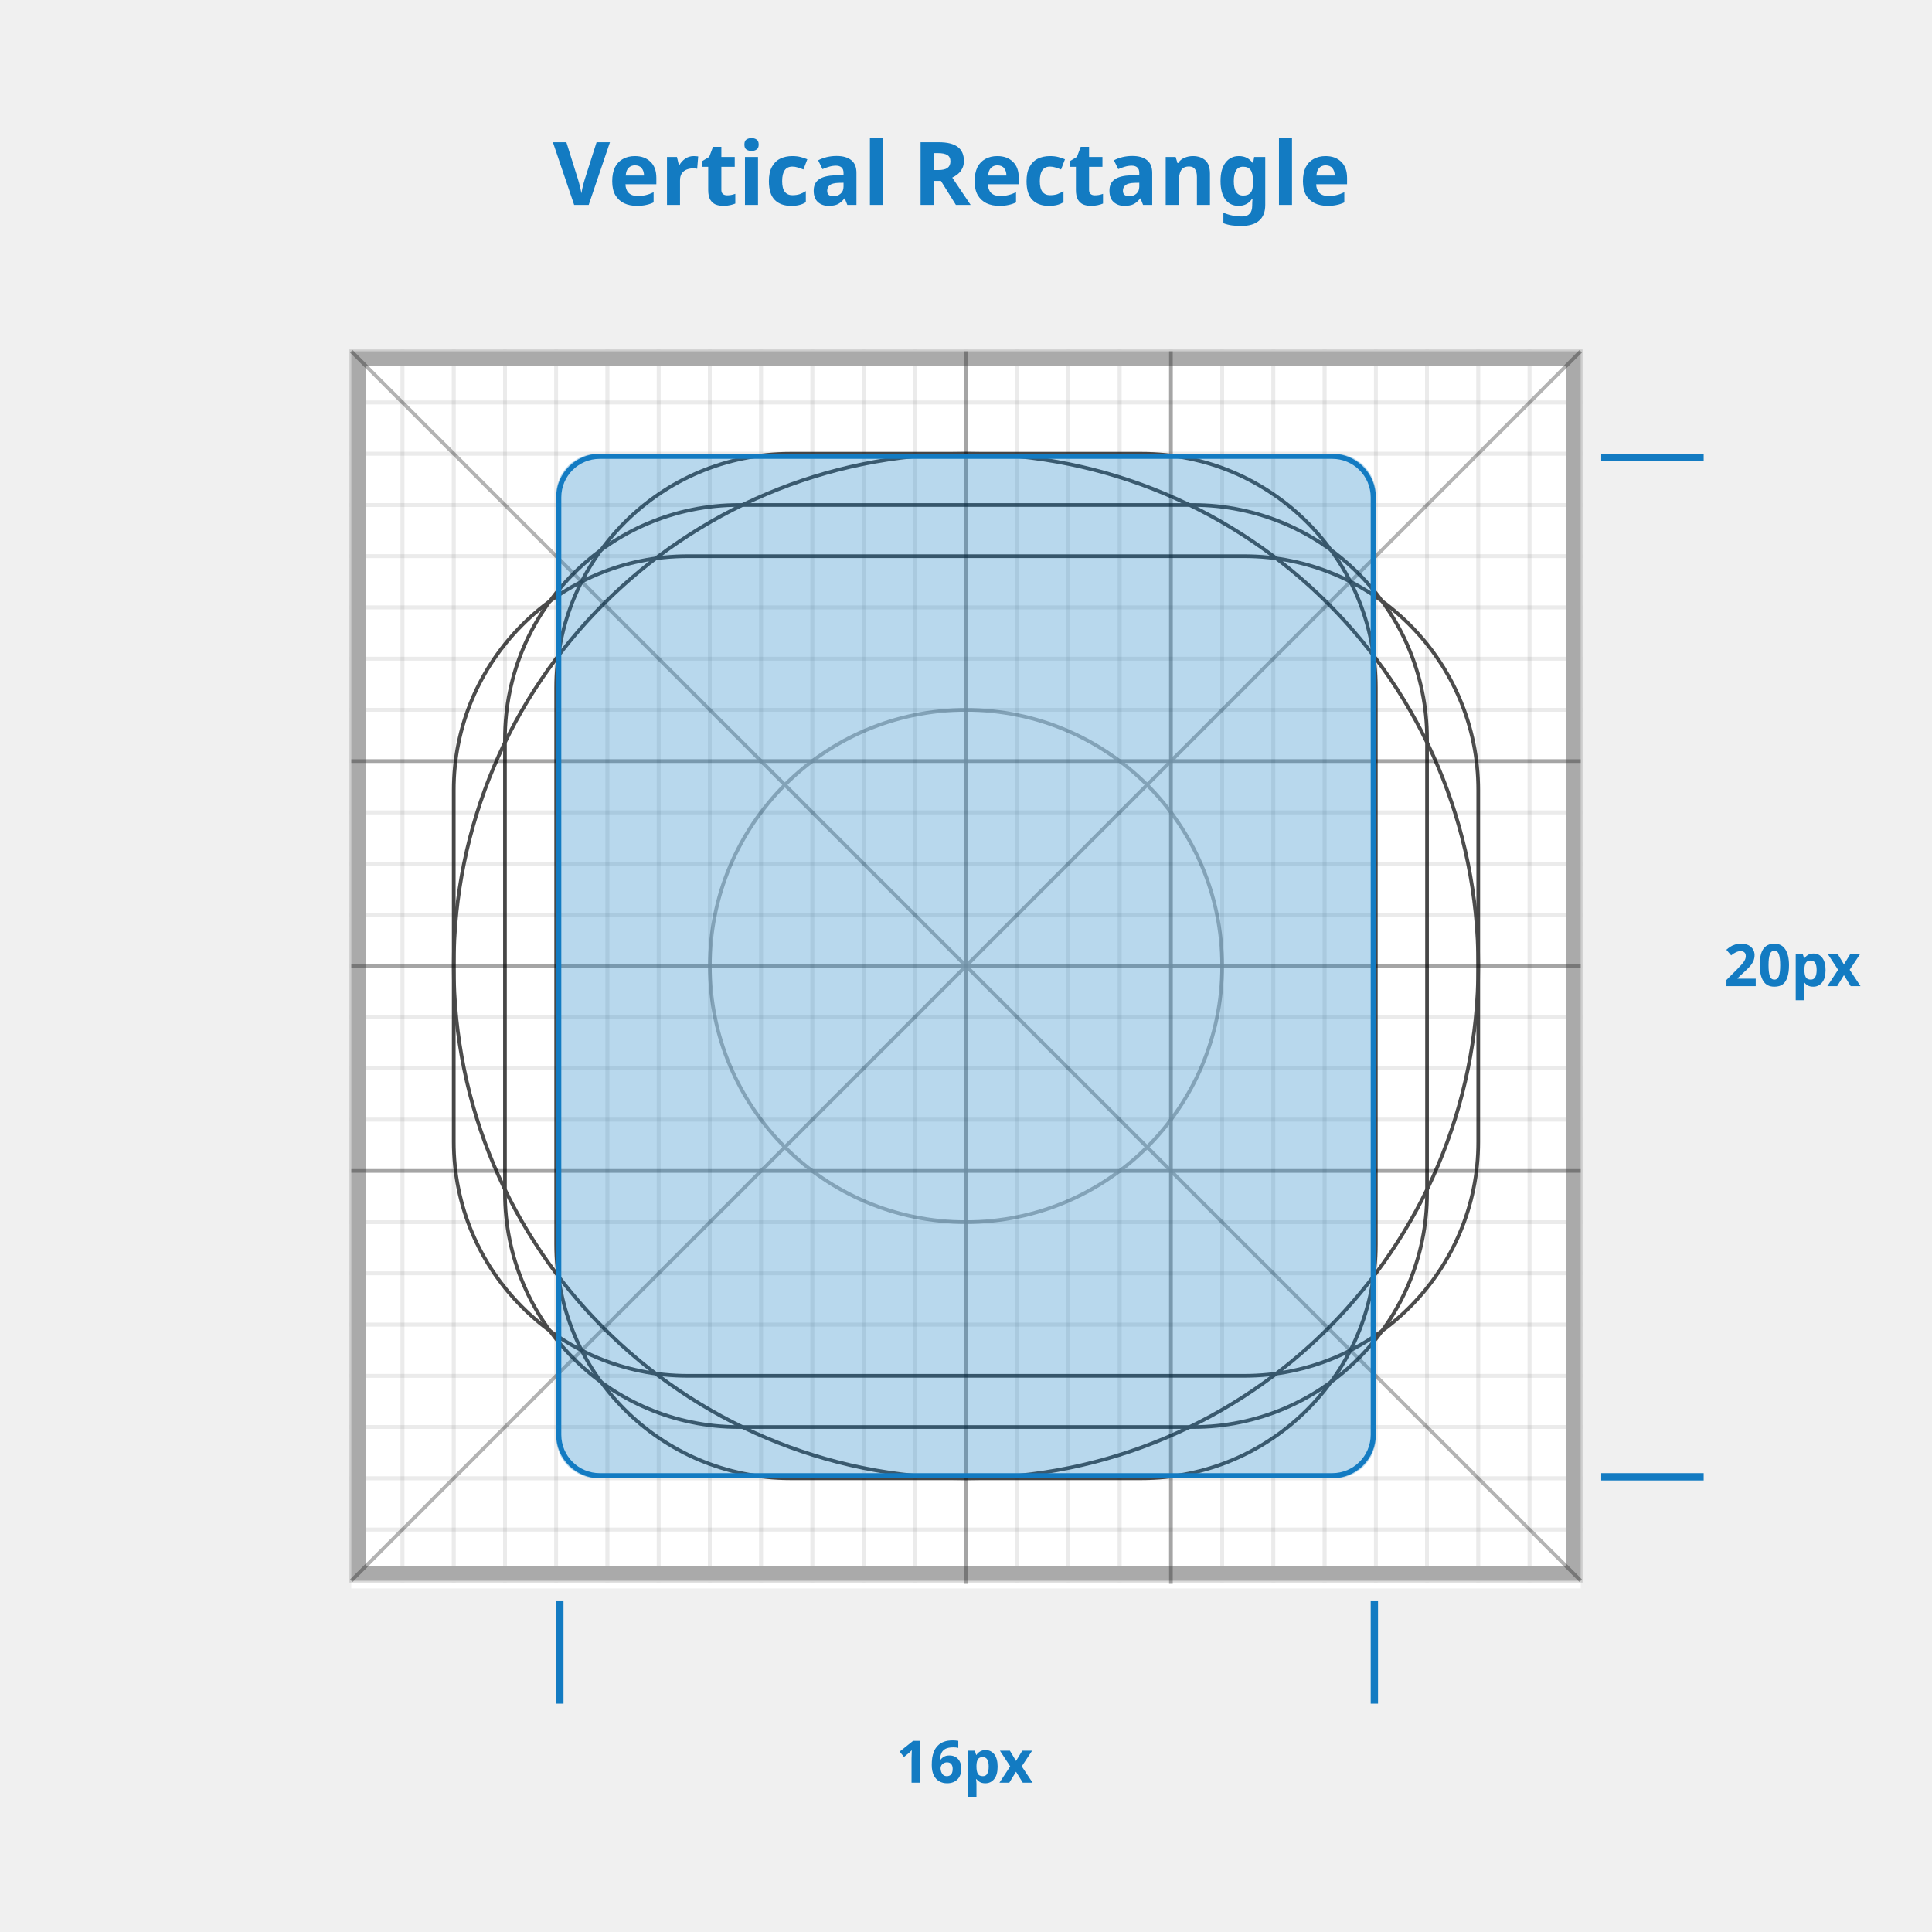
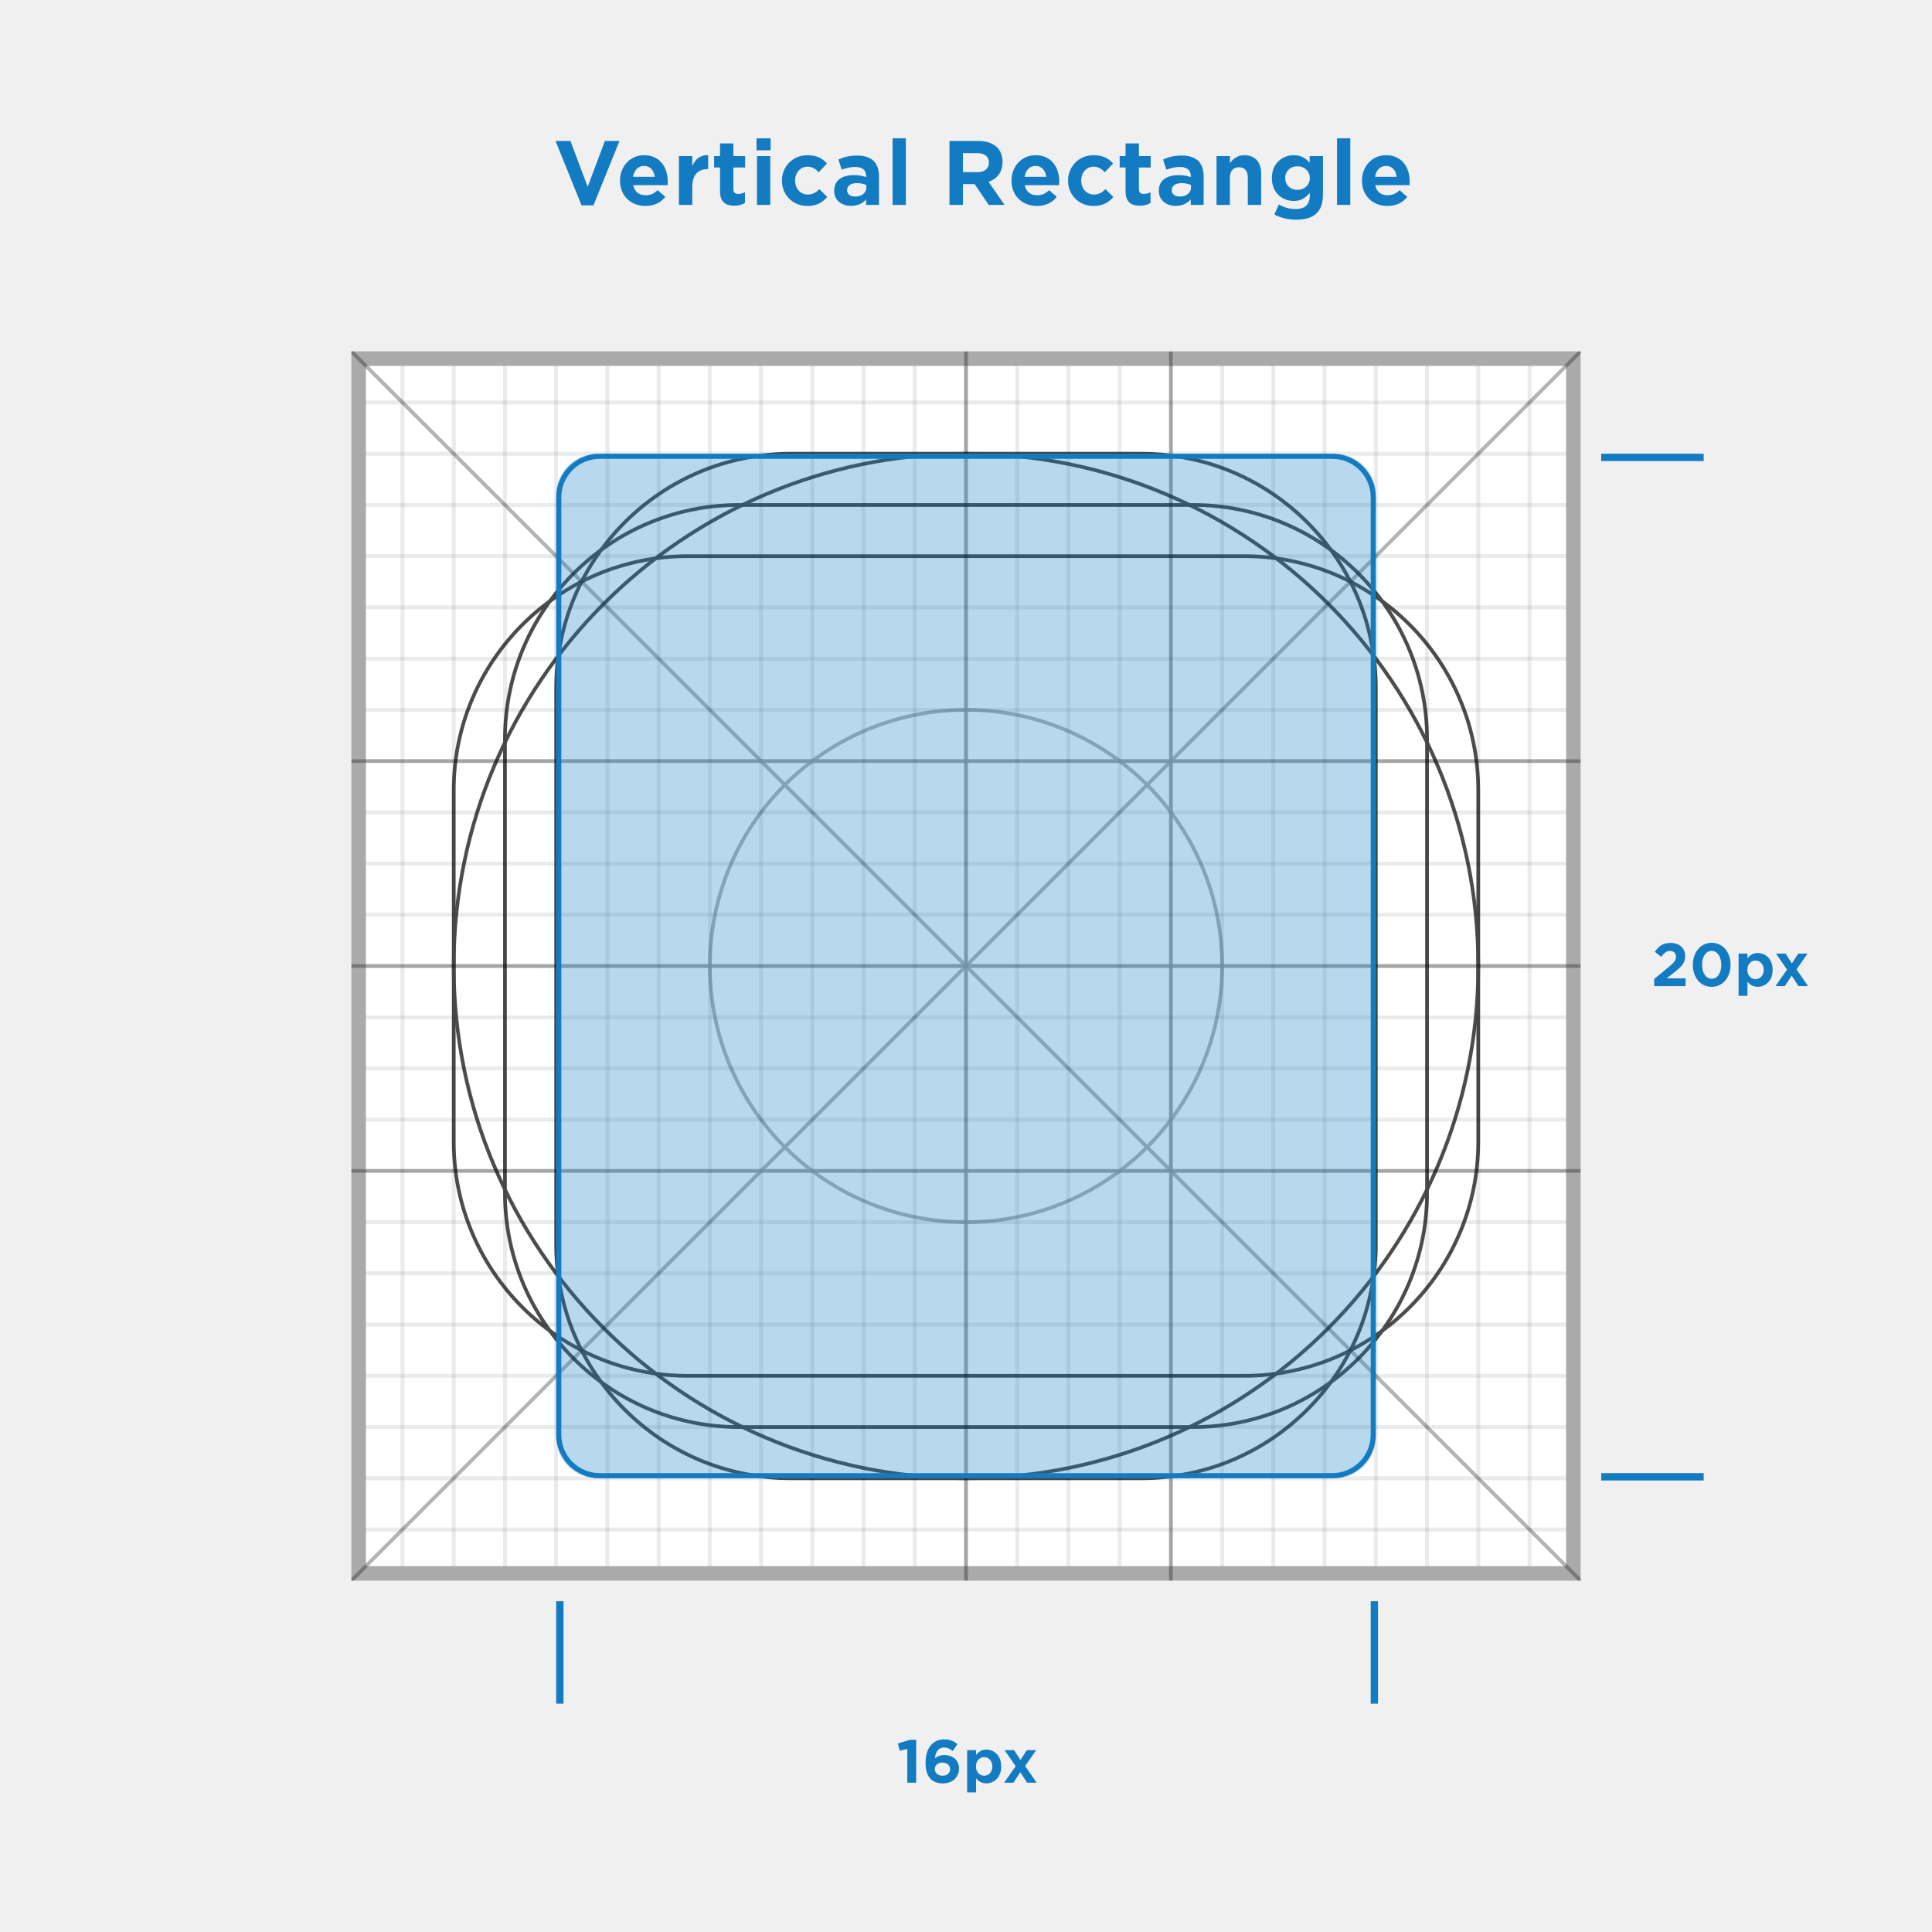
- <svg xmlns="http://www.w3.org/2000/svg" xmlns:xlink="http://www.w3.org/1999/xlink" width="264px" height="264px" viewBox="0 0 264 264" version="1.1">
+ <svg xmlns="http://www.w3.org/2000/svg" xmlns:xlink="http://www.w3.org/1999/xlink" width="264" height="264" viewBox="0 0 264 264">
  <defs>
-     <rect id="path-1" x="0" y="0" width="168" height="168" />
-     <rect id="path-3" x="28" y="14" width="112" height="140" rx="5.6" />
+     <rect id="keyline-shapes-vertical-rectangle-a" width="168" height="168" />
+     <rect id="keyline-shapes-vertical-rectangle-c" width="112" height="140" x="28" y="14" rx="5.6" />
  </defs>
-   <g id="Page-1" stroke="none" stroke-width="1" fill="none" fill-rule="evenodd">
-     <g id="Keyline-Shapes---Vertical-Rectangle">
-       <g id="Group-2" transform="translate(48, 16)">
-         <g id="Group" transform="translate(0, 32)">
-           <g id="Icon-Grid---Shape-Keylines---Zoomed">
-             <mask id="mask-2" fill="white">
-               <use xlink:href="#path-1" />
-             </mask>
-             <g id="mask" />
-             <g id="Icon-Grid---Base---Zoomed" fill-rule="evenodd" stroke-width="1">
-               <g id="Grid">
-                 <rect id="Rectangle" fill="#FFFFFF" x="0" y="0" width="168" height="169.05" />
-                 <g id="pixels" opacity="0.4" stroke="#000000" stroke-width="0.5">
-                   <g id="Group" opacity="0.2">
-                     <rect id="Rectangle-3" x="161" y="0" width="7" height="168" />
-                     <rect id="Rectangle-3" x="154" y="0" width="7" height="168" />
-                     <rect id="Rectangle-3" x="147" y="0" width="7" height="168" />
-                     <rect id="Rectangle-3" x="140" y="0" width="7" height="168" />
-                     <rect id="Rectangle-3" x="133" y="0" width="7" height="168" />
-                     <rect id="Rectangle-3" x="126" y="0" width="7" height="168" />
-                     <rect id="Rectangle-3" x="119" y="0" width="7" height="168" />
-                     <rect id="Rectangle-3" x="112" y="0" width="7" height="168" />
-                     <rect id="Rectangle-3" x="105" y="0" width="7" height="168" />
-                     <rect id="Rectangle-3" x="98" y="0" width="7" height="168" />
-                     <rect id="Rectangle-3" x="91" y="0" width="7" height="168" />
-                     <rect id="Rectangle-3" x="84" y="0" width="7" height="168" />
-                     <rect id="Rectangle-3" x="77" y="0" width="7" height="168" />
-                     <rect id="Rectangle-3" x="70" y="0" width="7" height="168" />
-                     <rect id="Rectangle-3" x="63" y="0" width="7" height="168" />
-                     <rect id="Rectangle-3" x="56" y="0" width="7" height="168" />
-                     <rect id="Rectangle-3" x="49" y="0" width="7" height="168" />
-                     <rect id="Rectangle-3" x="42" y="0" width="7" height="168" />
-                     <rect id="Rectangle-3" x="35" y="0" width="7" height="168" />
-                     <rect id="Rectangle-3" x="28" y="0" width="7" height="168" />
-                     <rect id="Rectangle-3" x="21" y="0" width="7" height="168" />
-                     <rect id="Rectangle-3" x="14" y="0" width="7" height="168" />
-                     <rect id="Rectangle-3" x="7" y="0" width="7" height="168" />
-                     <rect id="Rectangle-3" x="0" y="0" width="7" height="168" />
-                   </g>
-                   <g id="Group" opacity="0.2" transform="translate(84, 84) rotate(90) translate(-84, -84) ">
-                     <rect id="Rectangle-3" x="161" y="0" width="7" height="168" />
-                     <rect id="Rectangle-3" x="154" y="0" width="7" height="168" />
-                     <rect id="Rectangle-3" x="147" y="0" width="7" height="168" />
-                     <rect id="Rectangle-3" x="140" y="0" width="7" height="168" />
-                     <rect id="Rectangle-3" x="133" y="0" width="7" height="168" />
-                     <rect id="Rectangle-3" x="126" y="0" width="7" height="168" />
-                     <rect id="Rectangle-3" x="119" y="0" width="7" height="168" />
-                     <rect id="Rectangle-3" x="112" y="0" width="7" height="168" />
-                     <rect id="Rectangle-3" x="105" y="0" width="7" height="168" />
-                     <rect id="Rectangle-3" x="98" y="0" width="7" height="168" />
-                     <rect id="Rectangle-3" x="91" y="0" width="7" height="168" />
-                     <rect id="Rectangle-3" x="84" y="0" width="7" height="168" />
-                     <rect id="Rectangle-3" x="77" y="0" width="7" height="168" />
-                     <rect id="Rectangle-3" x="70" y="0" width="7" height="168" />
-                     <rect id="Rectangle-3" x="63" y="0" width="7" height="168" />
-                     <rect id="Rectangle-3" x="56" y="0" width="7" height="168" />
-                     <rect id="Rectangle-3" x="49" y="0" width="7" height="168" />
-                     <rect id="Rectangle-3" x="42" y="0" width="7" height="168" />
-                     <rect id="Rectangle-3" x="35" y="0" width="7" height="168" />
-                     <rect id="Rectangle-3" x="28" y="0" width="7" height="168" />
-                     <rect id="Rectangle-3" x="21" y="0" width="7" height="168" />
-                     <rect id="Rectangle-3" x="14" y="0" width="7" height="168" />
-                     <rect id="Rectangle-3" x="7" y="0" width="7" height="168" />
-                     <rect id="Rectangle-3" x="0" y="0" width="7" height="168" />
-                   </g>
-                 </g>
-                 <rect id="bounds" stroke="#AAAAAA" stroke-width="2" x="1" y="1" width="166" height="166" />
-               </g>
-             </g>
-             <g id="Group" stroke-width="1" fill-rule="evenodd" stroke="#000000">
-               <g id="Grid" opacity="0.3" stroke-width="0.5">
-                 <path d="M0,0 L168,168" id="diagonal" transform="translate(84, 84) scale(-1, 1) translate(-84, -84) " />
-                 <path d="M0,0 L168,168" id="diagonal" />
-                 <circle id="circle" cx="84" cy="84" r="35" />
-                 <path d="M84,0 L84,168.438" id="vertical" />
-                 <path d="M112,0 L112,168.438" id="vertical" />
-                 <path d="M0,84 L168,84" id="horizontal" />
-                 <path d="M0,112 L168,112" id="horizontal" />
-                 <path d="M0,56 L168,56" id="horizontal" />
-               </g>
-               <g id="Shapes" opacity="0.7" transform="translate(14, 14)" stroke-width="0.5">
-                 <circle id="circle" cx="70" cy="70" r="70" />
-                 <rect id="horizontal-rectangle" x="0" y="14" width="140" height="112" rx="32" />
-                 <rect id="vertical-rectangle" x="14" y="0" width="112" height="140" rx="32" />
-                 <rect id="square" transform="translate(70, 70) rotate(90) translate(-70, -70) " x="7" y="7" width="126" height="126" rx="32" />
-               </g>
-             </g>
+   <g fill="none" fill-rule="evenodd" transform="translate(48 18)">
+     <g transform="translate(0 30)">
+       <mask id="keyline-shapes-vertical-rectangle-b" fill="#fff">
+         <use xlink:href="#keyline-shapes-vertical-rectangle-a" />
+       </mask>
+       <g mask="url(#keyline-shapes-vertical-rectangle-b)">
+         <rect width="168" height="169.05" fill="#FFF" />
+         <g stroke="#000" stroke-width=".5" opacity=".4">
+           <g opacity=".2">
+             <rect width="7" height="168" x="161" />
+             <rect width="7" height="168" x="154" />
+             <rect width="7" height="168" x="147" />
+             <rect width="7" height="168" x="140" />
+             <rect width="7" height="168" x="133" />
+             <rect width="7" height="168" x="126" />
+             <rect width="7" height="168" x="119" />
+             <rect width="7" height="168" x="112" />
+             <rect width="7" height="168" x="105" />
+             <rect width="7" height="168" x="98" />
+             <rect width="7" height="168" x="91" />
+             <rect width="7" height="168" x="84" />
+             <rect width="7" height="168" x="77" />
+             <rect width="7" height="168" x="70" />
+             <rect width="7" height="168" x="63" />
+             <rect width="7" height="168" x="56" />
+             <rect width="7" height="168" x="49" />
+             <rect width="7" height="168" x="42" />
+             <rect width="7" height="168" x="35" />
+             <rect width="7" height="168" x="28" />
+             <rect width="7" height="168" x="21" />
+             <rect width="7" height="168" x="14" />
+             <rect width="7" height="168" x="7" />
+             <rect width="7" height="168" />
          </g>
-           <g id="Vertical-Rectangle">
-             <use fill-opacity="0.3" fill="#137BC2" fill-rule="evenodd" xlink:href="#path-3" />
-             <rect stroke="#137BC2" stroke-width="0.7" x="28.35" y="14.35" width="111.3" height="139.3" rx="5.6" />
-           </g>
-           <g id="Guides" transform="translate(28, 14)" fill="#137BC2">
-             <rect id="marker" x="0" y="156.8" width="1" height="14" />
-             <text id="16px" font-family="GothamSSm-Bold, Gotham SSm" font-size="8" font-weight="bold">
-               <tspan x="46.463" y="181.6">16px</tspan>
-             </text>
-             <rect id="marker" x="111.3" y="156.8" width="1" height="14" />
-             <rect id="marker" x="142.8" y="139.3" width="14" height="1" />
-             <rect id="marker" x="142.8" y="0" width="14" height="1" />
-             <text id="20px" font-family="GothamSSm-Bold, Gotham SSm" font-size="8" font-weight="bold">
-               <tspan x="159.6" y="72.75">20px</tspan>
-             </text>
+           <g opacity=".2" transform="rotate(90 84 84)">
+             <rect width="7" height="168" x="161" />
+             <rect width="7" height="168" x="154" />
+             <rect width="7" height="168" x="147" />
+             <rect width="7" height="168" x="140" />
+             <rect width="7" height="168" x="133" />
+             <rect width="7" height="168" x="126" />
+             <rect width="7" height="168" x="119" />
+             <rect width="7" height="168" x="112" />
+             <rect width="7" height="168" x="105" />
+             <rect width="7" height="168" x="98" />
+             <rect width="7" height="168" x="91" />
+             <rect width="7" height="168" x="84" />
+             <rect width="7" height="168" x="77" />
+             <rect width="7" height="168" x="70" />
+             <rect width="7" height="168" x="63" />
+             <rect width="7" height="168" x="56" />
+             <rect width="7" height="168" x="49" />
+             <rect width="7" height="168" x="42" />
+             <rect width="7" height="168" x="35" />
+             <rect width="7" height="168" x="28" />
+             <rect width="7" height="168" x="21" />
+             <rect width="7" height="168" x="14" />
+             <rect width="7" height="168" x="7" />
+             <rect width="7" height="168" />
          </g>
        </g>
-         <text id="Vertical-Rectangle" font-family="GothamSSm-Bold, Gotham SSm" font-size="12" font-weight="bold" fill="#137BC2">
-           <tspan x="27.552" y="12">Vertical Rectangle</tspan>
-         </text>
+         <rect width="166" height="166" x="1" y="1" stroke="#AAA" stroke-width="2" />
+       </g>
+       <g stroke="#000" mask="url(#keyline-shapes-vertical-rectangle-b)">
+         <g stroke-width=".5" opacity=".3">
+           <path d="M0,0 L168,168" transform="matrix(-1 0 0 1 168 0)" />
+           <path d="M0,0 L168,168" />
+           <circle cx="84" cy="84" r="35" />
+           <path d="M84 0L84 168.438M112 0L112 168.438M0 84L168 84M0 112L168 112M0 56L168 56" />
+         </g>
+         <g stroke-width=".5" opacity=".7" transform="translate(14 14)">
+           <circle cx="70" cy="70" r="70" />
+           <rect width="140" height="112" y="14" rx="32" />
+           <rect width="112" height="140" x="14" rx="32" />
+           <rect width="126" height="126" x="7" y="7" rx="32" transform="rotate(90 70 70)" />
+         </g>
+       </g>
+       <g>
+         <use fill="#137BC2" fill-opacity=".3" xlink:href="#keyline-shapes-vertical-rectangle-c" />
+         <rect width="111.3" height="139.3" x="28.35" y="14.35" stroke="#137BC2" stroke-width=".7" rx="5.6" />
+       </g>
+       <g fill="#137BC2" transform="translate(28 14)">
+         <rect width="1" height="14" y="156.8" />
+         <path d="M47.975,181.6 L47.975,176.984 L46.951,177.24 L46.695,176.232 L48.351,175.736 L49.191,175.736 L49.191,181.6 L47.975,181.6 Z M52.839,181.696 C52.095,181.696 51.575,181.48 51.167,181.08 C50.743,180.648 50.479,180.032 50.479,178.872 L50.479,178.856 C50.479,177.056 51.303,175.68 53.023,175.68 C53.807,175.68 54.319,175.912 54.831,176.32 L54.183,177.272 C53.799,176.968 53.479,176.792 52.983,176.792 C52.063,176.792 51.799,177.696 51.759,178.256 L51.767,178.256 C52.071,178.008 52.463,177.824 53.007,177.824 C54.159,177.824 55.047,178.472 55.047,179.672 L55.047,179.696 C55.047,180.88 54.095,181.696 52.839,181.696 Z M52.791,180.648 C53.447,180.648 53.823,180.264 53.823,179.752 L53.823,179.728 C53.823,179.224 53.431,178.848 52.775,178.848 C52.127,178.848 51.743,179.224 51.743,179.728 L51.743,179.744 C51.743,180.256 52.143,180.648 52.791,180.648 Z M58.479,180.648 C59.087,180.648 59.599,180.16 59.599,179.384 L59.599,179.368 C59.599,178.608 59.087,178.104 58.479,178.104 C57.871,178.104 57.359,178.608 57.359,179.368 L57.359,179.384 C57.359,180.144 57.871,180.648 58.479,180.648 Z M56.159,182.928 L56.159,177.152 L57.375,177.152 L57.375,177.816 C57.687,177.392 58.119,177.072 58.783,177.072 C59.823,177.072 60.815,177.888 60.815,179.368 L60.815,179.384 C60.815,180.864 59.839,181.688 58.783,181.688 C58.103,181.688 57.679,181.368 57.375,181 L57.375,182.928 L56.159,182.928 Z M62.575,177.152 L63.439,178.488 L64.319,177.152 L65.591,177.152 L64.079,179.32 L65.655,181.6 L64.351,181.6 L63.415,180.168 L62.479,181.6 L61.207,181.6 L62.783,179.336 L61.271,177.152 L62.575,177.152 Z" />
+         <rect width="1" height="14" x="111.3" y="156.8" />
+         <rect width="14" height="1" x="142.8" y="139.3" />
+         <rect width="14" height="1" x="142.8" />
+         <path d="M150.04,72.75 L150.04,71.774 L151.992,70.166 C152.728,69.55 153.016,69.222 153.016,68.734 C153.016,68.222 152.672,67.942 152.2,67.942 C151.736,67.942 151.416,68.206 150.984,68.742 L150.12,68.054 C150.688,67.27 151.24,66.846 152.28,66.846 C153.472,66.846 154.272,67.55 154.272,68.63 L154.272,68.646 C154.272,69.606 153.776,70.094 152.744,70.902 L151.744,71.686 L154.328,71.686 L154.328,72.75 L150.04,72.75 Z M157.888,72.846 C156.336,72.846 155.32,71.542 155.32,69.854 L155.32,69.838 C155.32,68.158 156.36,66.83 157.904,66.83 C159.44,66.83 160.472,68.134 160.472,69.822 L160.472,69.838 C160.472,71.518 159.44,72.846 157.888,72.846 Z M157.904,71.742 C158.704,71.742 159.208,70.926 159.208,69.854 L159.208,69.838 C159.208,68.766 158.68,67.934 157.888,67.934 C157.096,67.934 156.584,68.742 156.584,69.822 L156.584,69.838 C156.584,70.918 157.104,71.742 157.904,71.742 Z M163.888,71.798 C164.496,71.798 165.008,71.31 165.008,70.534 L165.008,70.518 C165.008,69.758 164.496,69.254 163.888,69.254 C163.28,69.254 162.768,69.758 162.768,70.518 L162.768,70.534 C162.768,71.294 163.28,71.798 163.888,71.798 Z M161.568,74.078 L161.568,68.302 L162.784,68.302 L162.784,68.966 C163.096,68.542 163.528,68.222 164.192,68.222 C165.232,68.222 166.224,69.038 166.224,70.518 L166.224,70.534 C166.224,72.014 165.248,72.838 164.192,72.838 C163.512,72.838 163.088,72.518 162.784,72.15 L162.784,74.078 L161.568,74.078 Z M167.984,68.302 L168.848,69.638 L169.728,68.302 L171,68.302 L169.488,70.47 L171.064,72.75 L169.76,72.75 L168.824,71.318 L167.888,72.75 L166.616,72.75 L168.192,70.486 L166.68,68.302 L167.984,68.302 Z" />
      </g>
    </g>
+     <path fill="#137BC2" d="M31.464,10.06 L27.912,1.264 L29.952,1.264 L32.304,7.528 L34.656,1.264 L36.648,1.264 L33.096,10.06 L31.464,10.06 Z M40.188,10.144 C38.196,10.144 36.72,8.74 36.72,6.7 L36.72,6.676 C36.72,4.768 38.076,3.208 40.008,3.208 C42.216,3.208 43.248,4.924 43.248,6.82 C43.248,6.964 43.236,7.132 43.224,7.3 L38.532,7.3 C38.712,8.212 39.336,8.68 40.212,8.68 C40.872,8.68 41.34,8.476 41.868,7.984 L42.912,8.908 C42.288,9.676 41.4,10.144 40.188,10.144 Z M38.508,6.16 L41.472,6.16 C41.352,5.284 40.848,4.672 40.008,4.672 C39.192,4.672 38.652,5.26 38.508,6.16 Z M44.772,10 L44.772,3.328 L46.596,3.328 L46.596,4.708 C46.992,3.772 47.64,3.16 48.768,3.208 L48.768,5.116 L48.672,5.116 C47.4,5.116 46.596,5.896 46.596,7.516 L46.596,10 L44.772,10 Z M52.332,10.108 C51.18,10.108 50.388,9.652 50.388,8.116 L50.388,4.888 L49.584,4.888 L49.584,3.328 L50.388,3.328 L50.388,1.6 L52.212,1.6 L52.212,3.328 L53.82,3.328 L53.82,4.888 L52.212,4.888 L52.212,7.816 C52.212,8.284 52.416,8.5 52.86,8.5 C53.208,8.5 53.52,8.416 53.796,8.272 L53.796,9.736 C53.4,9.964 52.956,10.108 52.332,10.108 Z M55.38,2.536 L55.38,0.904 L57.3,0.904 L57.3,2.536 L55.38,2.536 Z M55.44,10 L55.44,3.328 L57.252,3.328 L57.252,10 L55.44,10 Z M62.316,10.144 C60.312,10.144 58.848,8.608 58.848,6.7 L58.848,6.676 C58.848,4.78 60.3,3.208 62.34,3.208 C63.588,3.208 64.38,3.64 65.004,4.336 L63.876,5.536 C63.444,5.08 63.012,4.78 62.328,4.78 C61.344,4.78 60.648,5.632 60.648,6.652 L60.648,6.676 C60.648,7.732 61.332,8.584 62.4,8.584 C63.048,8.584 63.504,8.296 63.972,7.852 L65.04,8.92 C64.392,9.64 63.636,10.144 62.316,10.144 Z M68.844,8.86 C69.756,8.86 70.38,8.356 70.38,7.636 L70.38,7.276 C70.044,7.132 69.6,7.024 69.108,7.024 C68.268,7.024 67.752,7.372 67.752,7.984 L67.752,8.008 C67.752,8.548 68.208,8.86 68.844,8.86 Z M68.304,10.132 C67.044,10.132 65.988,9.4 65.988,8.08 L65.988,8.056 C65.988,6.604 67.104,5.932 68.688,5.932 C69.384,5.932 69.876,6.04 70.356,6.196 L70.356,6.076 C70.356,5.26 69.852,4.816 68.88,4.816 C68.16,4.816 67.632,4.96 67.02,5.188 L66.564,3.796 C67.296,3.472 68.028,3.256 69.144,3.256 C70.164,3.256 70.908,3.532 71.388,4 C71.88,4.492 72.108,5.224 72.108,6.112 L72.108,10 L70.344,10 L70.344,9.256 C69.888,9.772 69.24,10.132 68.304,10.132 Z M73.968,10 L73.968,0.892 L75.78,0.892 L75.78,10 L73.968,10 Z M83.58,5.524 L85.596,5.524 C86.556,5.524 87.132,5.008 87.132,4.24 L87.132,4.216 C87.132,3.376 86.532,2.932 85.56,2.932 L83.58,2.932 L83.58,5.524 Z M81.744,10 L81.744,1.264 L85.716,1.264 C86.82,1.264 87.684,1.576 88.26,2.152 C88.74,2.632 88.992,3.316 88.992,4.12 L88.992,4.144 C88.992,5.56 88.212,6.448 87.084,6.844 L89.268,10 L87.108,10 L85.176,7.156 L83.58,7.156 L83.58,10 L81.744,10 Z M93.684,10.144 C91.692,10.144 90.216,8.74 90.216,6.7 L90.216,6.676 C90.216,4.768 91.572,3.208 93.504,3.208 C95.712,3.208 96.744,4.924 96.744,6.82 C96.744,6.964 96.732,7.132 96.72,7.3 L92.028,7.3 C92.208,8.212 92.832,8.68 93.708,8.68 C94.368,8.68 94.836,8.476 95.364,7.984 L96.408,8.908 C95.784,9.676 94.896,10.144 93.684,10.144 Z M92.004,6.16 L94.968,6.16 C94.848,5.284 94.344,4.672 93.504,4.672 C92.688,4.672 92.148,5.26 92.004,6.16 Z M101.412,10.144 C99.408,10.144 97.944,8.608 97.944,6.7 L97.944,6.676 C97.944,4.78 99.396,3.208 101.436,3.208 C102.684,3.208 103.476,3.64 104.1,4.336 L102.972,5.536 C102.54,5.08 102.108,4.78 101.424,4.78 C100.44,4.78 99.744,5.632 99.744,6.652 L99.744,6.676 C99.744,7.732 100.428,8.584 101.496,8.584 C102.144,8.584 102.6,8.296 103.068,7.852 L104.136,8.92 C103.488,9.64 102.732,10.144 101.412,10.144 Z M107.748,10.108 C106.596,10.108 105.804,9.652 105.804,8.116 L105.804,4.888 L105,4.888 L105,3.328 L105.804,3.328 L105.804,1.6 L107.628,1.6 L107.628,3.328 L109.236,3.328 L109.236,4.888 L107.628,4.888 L107.628,7.816 C107.628,8.284 107.832,8.5 108.276,8.5 C108.624,8.5 108.936,8.416 109.212,8.272 L109.212,9.736 C108.816,9.964 108.372,10.108 107.748,10.108 Z M113.208,8.86 C114.12,8.86 114.744,8.356 114.744,7.636 L114.744,7.276 C114.408,7.132 113.964,7.024 113.472,7.024 C112.632,7.024 112.116,7.372 112.116,7.984 L112.116,8.008 C112.116,8.548 112.572,8.86 113.208,8.86 Z M112.668,10.132 C111.408,10.132 110.352,9.4 110.352,8.08 L110.352,8.056 C110.352,6.604 111.468,5.932 113.052,5.932 C113.748,5.932 114.24,6.04 114.72,6.196 L114.72,6.076 C114.72,5.26 114.216,4.816 113.244,4.816 C112.524,4.816 111.996,4.96 111.384,5.188 L110.928,3.796 C111.66,3.472 112.392,3.256 113.508,3.256 C114.528,3.256 115.272,3.532 115.752,4 C116.244,4.492 116.472,5.224 116.472,6.112 L116.472,10 L114.708,10 L114.708,9.256 C114.252,9.772 113.604,10.132 112.668,10.132 Z M118.236,10 L118.236,3.328 L120.06,3.328 L120.06,4.288 C120.492,3.724 121.068,3.208 122.04,3.208 C123.48,3.208 124.332,4.156 124.332,5.692 L124.332,10 L122.508,10 L122.508,6.268 C122.508,5.344 122.064,4.852 121.308,4.852 C120.552,4.852 120.06,5.344 120.06,6.268 L120.06,10 L118.236,10 Z M129.288,7.948 C130.236,7.948 130.98,7.288 130.98,6.34 L130.98,6.316 C130.98,5.368 130.236,4.72 129.288,4.72 C128.34,4.72 127.62,5.368 127.62,6.316 L127.62,6.34 C127.62,7.3 128.34,7.948 129.288,7.948 Z M129.084,12.016 C128.004,12.016 126.972,11.764 126.132,11.308 L126.756,9.94 C127.452,10.336 128.148,10.564 129.036,10.564 C130.344,10.564 130.98,9.928 130.98,8.704 L130.98,8.344 C130.416,9.028 129.792,9.46 128.772,9.46 C127.212,9.46 125.796,8.32 125.796,6.34 L125.796,6.316 C125.796,4.336 127.236,3.208 128.772,3.208 C129.816,3.208 130.44,3.652 130.956,4.228 L130.956,3.328 L132.78,3.328 L132.78,8.524 C132.78,9.7 132.492,10.564 131.928,11.128 C131.316,11.74 130.356,12.016 129.084,12.016 Z M134.7,10 L134.7,0.892 L136.512,0.892 L136.512,10 L134.7,10 Z M141.576,10.144 C139.584,10.144 138.108,8.74 138.108,6.7 L138.108,6.676 C138.108,4.768 139.464,3.208 141.396,3.208 C143.604,3.208 144.636,4.924 144.636,6.82 C144.636,6.964 144.624,7.132 144.612,7.3 L139.92,7.3 C140.1,8.212 140.724,8.68 141.6,8.68 C142.26,8.68 142.728,8.476 143.256,7.984 L144.3,8.908 C143.676,9.676 142.788,10.144 141.576,10.144 Z M139.896,6.16 L142.86,6.16 C142.74,5.284 142.236,4.672 141.396,4.672 C140.58,4.672 140.04,5.26 139.896,6.16 Z" />
  </g>
</svg>
